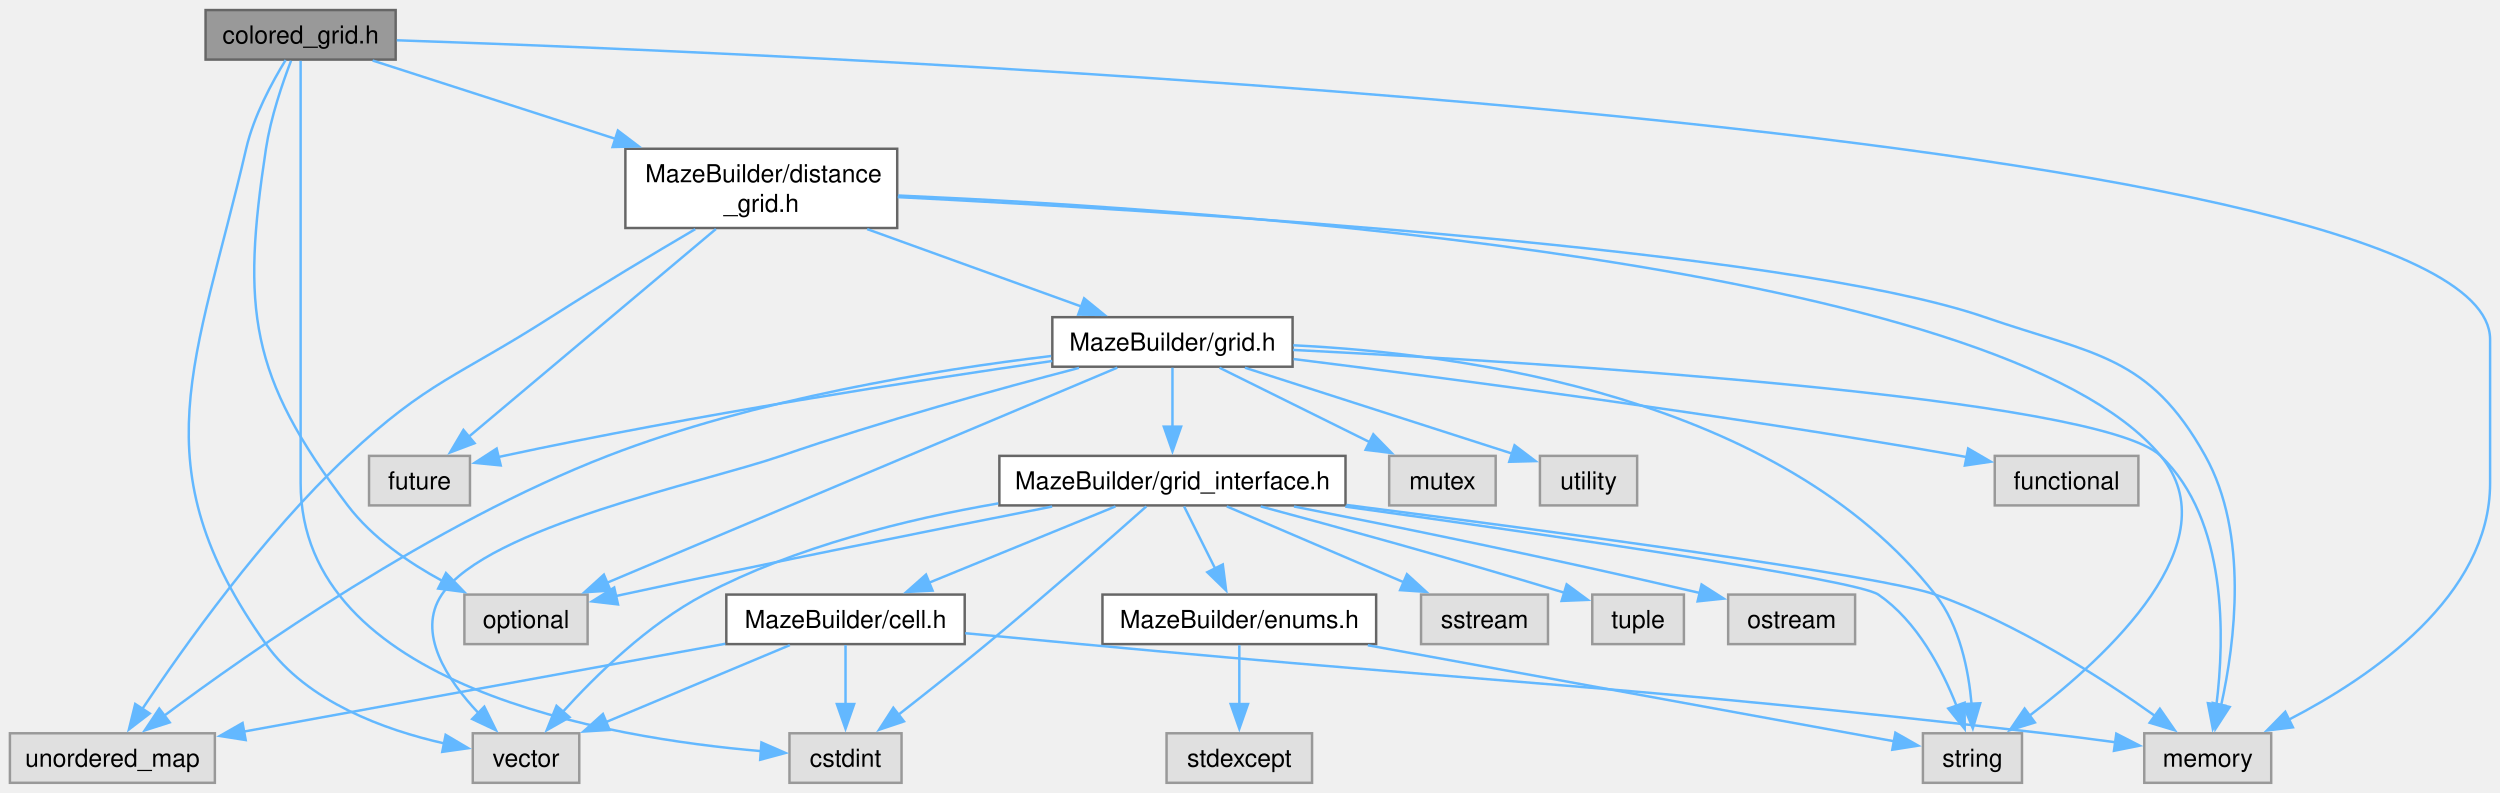
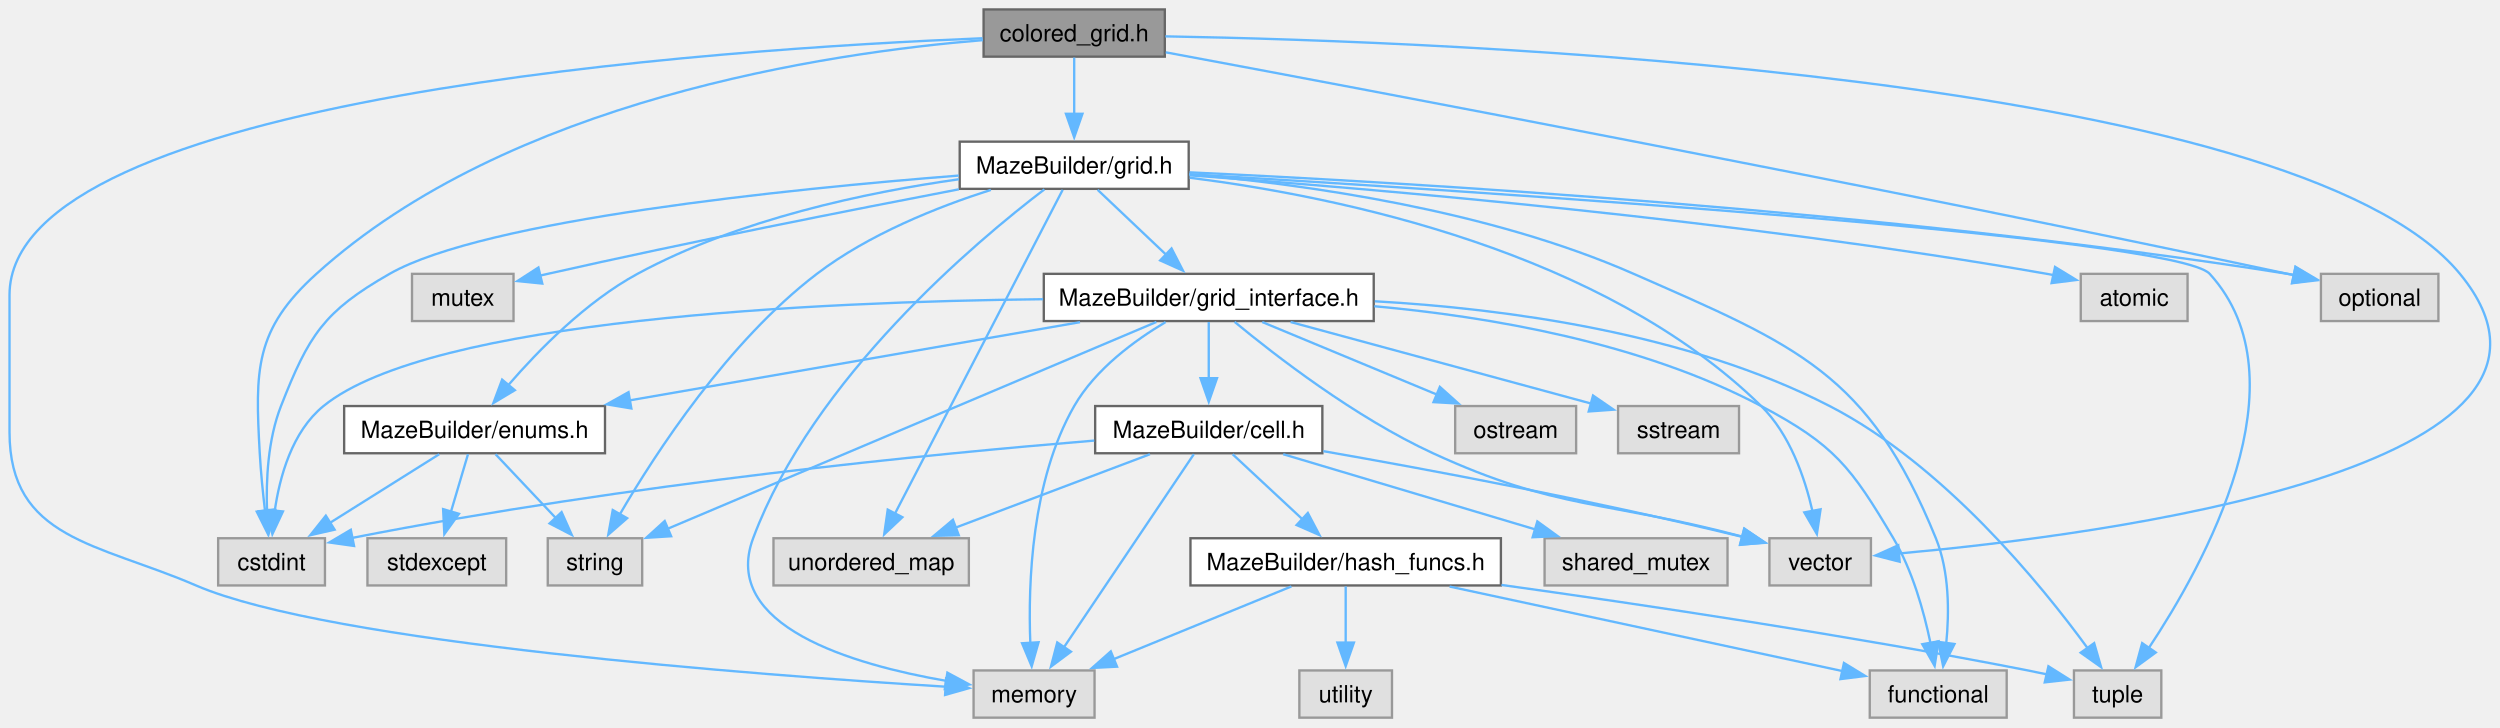
- <svg xmlns="http://www.w3.org/2000/svg" xmlns:xlink="http://www.w3.org/1999/xlink" width="1009pt" height="320pt" viewBox="0.00 0.00 1009.38 320.00">
-   <g id="graph0" class="graph" transform="scale(1 1) rotate(0) translate(4 316)">
+ <svg xmlns="http://www.w3.org/2000/svg" xmlns:xlink="http://www.w3.org/1999/xlink" width="1059pt" height="308pt" viewBox="0.00 0.00 1058.94 308.00">
+   <g id="graph0" class="graph" transform="scale(1 1) rotate(0) translate(4 304)">
    <g id="Node000001" class="node">
      <g id="a_Node000001">
        <a xlink:title=" ">
-           <polygon fill="#999999" stroke="#666666" points="155.75,-312 79,-312 79,-292 155.75,-292 155.75,-312" />
-           <text text-anchor="middle" x="117.38" y="-298.5" font-family="Helvetica,sans-Serif" font-size="10.00">colored_grid.h</text>
+           <polygon fill="#999999" stroke="#666666" points="489.38,-300 412.62,-300 412.62,-280 489.38,-280 489.38,-300" />
+           <text text-anchor="middle" x="451" y="-286.5" font-family="Helvetica,sans-Serif" font-size="10.00">colored_grid.h</text>
        </a>
      </g>
    </g>
    <g id="Node000002" class="node">
      <g id="a_Node000002">
        <a xlink:title=" ">
-           <polygon fill="#e0e0e0" stroke="#999999" points="913,-20 861.75,-20 861.75,0 913,0 913,-20" />
-           <text text-anchor="middle" x="887.38" y="-6.5" font-family="Helvetica,sans-Serif" font-size="10.00">memory</text>
+           <polygon fill="#e0e0e0" stroke="#999999" points="133.62,-76 88.38,-76 88.38,-56 133.62,-56 133.62,-76" />
+           <text text-anchor="middle" x="111" y="-62.5" font-family="Helvetica,sans-Serif" font-size="10.00">cstdint</text>
        </a>
      </g>
    </g>
    <g id="edge1_Node000001_Node000002" class="edge">
      <g id="a_edge1_Node000001_Node000002">
        <a xlink:title=" ">
-           <path fill="none" stroke="#63b8ff" d="M156.21,-299.8C326.83,-294 1001.38,-265.61 1001.38,-179 1001.38,-179 1001.38,-179 1001.38,-121 1001.38,-75.39 953.53,-42.71 919.83,-25.35" />
-           <polygon fill="#63b8ff" stroke="#63b8ff" points="921.77,-22.4 911.26,-21.12 918.68,-28.68 921.77,-22.4" />
+           <path fill="none" stroke="#63b8ff" d="M412.33,-287C346.39,-281.61 211.45,-261.68 130,-188 103.73,-164.24 104.04,-147.37 106,-112 106.45,-103.96 107.34,-95.15 108.24,-87.47" />
+           <polygon fill="#63b8ff" stroke="#63b8ff" points="111.68,-88.15 109.47,-77.78 104.74,-87.26 111.68,-88.15" />
        </a>
      </g>
    </g>
    <g id="Node000003" class="node">
      <g id="a_Node000003">
        <a xlink:title=" ">
-           <polygon fill="#e0e0e0" stroke="#999999" points="360,-20 314.75,-20 314.75,0 360,0 360,-20" />
-           <text text-anchor="middle" x="337.38" y="-6.5" font-family="Helvetica,sans-Serif" font-size="10.00">cstdint</text>
+           <polygon fill="#e0e0e0" stroke="#999999" points="459.62,-20 408.38,-20 408.38,0 459.62,0 459.62,-20" />
+           <text text-anchor="middle" x="434" y="-6.5" font-family="Helvetica,sans-Serif" font-size="10.00">memory</text>
        </a>
      </g>
    </g>
    <g id="edge2_Node000001_Node000003" class="edge">
      <g id="a_edge2_Node000001_Node000003">
        <a xlink:title=" ">
-           <path fill="none" stroke="#63b8ff" d="M117.38,-291.51C117.38,-270.98 117.38,-220.94 117.38,-179 117.38,-179 117.38,-179 117.38,-121 117.38,-38.93 241.37,-18.09 303.18,-12.8" />
-           <polygon fill="#63b8ff" stroke="#63b8ff" points="303.44,-16.29 313.15,-12.05 302.92,-9.31 303.44,-16.29" />
+           <path fill="none" stroke="#63b8ff" d="M412.16,-287.8C302.76,-283.38 0,-263.52 0,-179 0,-179 0,-179 0,-121 0,-75.53 37.25,-74.01 79,-56 135.56,-31.6 317.54,-18 396.67,-13.11" />
+           <polygon fill="#63b8ff" stroke="#63b8ff" points="396.73,-16.61 406.5,-12.51 396.31,-9.62 396.73,-16.61" />
        </a>
      </g>
    </g>
    <g id="Node000004" class="node">
      <g id="a_Node000004">
        <a xlink:title=" ">
-           <polygon fill="#e0e0e0" stroke="#999999" points="229.88,-20 186.88,-20 186.88,0 229.88,0 229.88,-20" />
-           <text text-anchor="middle" x="208.38" y="-6.5" font-family="Helvetica,sans-Serif" font-size="10.00">vector</text>
+           <polygon fill="#e0e0e0" stroke="#999999" points="1028.88,-188 979.12,-188 979.12,-168 1028.88,-168 1028.88,-188" />
+           <text text-anchor="middle" x="1004" y="-174.5" font-family="Helvetica,sans-Serif" font-size="10.00">optional</text>
        </a>
      </g>
    </g>
    <g id="edge3_Node000001_Node000004" class="edge">
      <g id="a_edge3_Node000001_Node000004">
        <a xlink:title=" ">
-           <path fill="none" stroke="#63b8ff" d="M111.33,-291.82C105.93,-283.04 98.43,-269.22 95.38,-256 75.32,-169.33 51.79,-128.47 103.38,-56 119.98,-32.67 151.25,-21.34 175.37,-15.9" />
-           <polygon fill="#63b8ff" stroke="#63b8ff" points="175.93,-19.36 185.05,-13.97 174.56,-12.49 175.93,-19.36" />
+           <path fill="none" stroke="#63b8ff" d="M489.78,-281.83C575.6,-265.86 788.02,-225.8 965,-188 965.98,-187.79 966.98,-187.58 967.98,-187.36" />
+           <polygon fill="#63b8ff" stroke="#63b8ff" points="968.38,-190.85 977.37,-185.26 966.85,-184.02 968.38,-190.85" />
        </a>
      </g>
    </g>
    <g id="Node000005" class="node">
      <g id="a_Node000005">
        <a xlink:title=" ">
-           <polygon fill="#e0e0e0" stroke="#999999" points="233.25,-76 183.5,-76 183.5,-56 233.25,-56 233.25,-76" />
-           <text text-anchor="middle" x="208.38" y="-62.5" font-family="Helvetica,sans-Serif" font-size="10.00">optional</text>
+           <polygon fill="#e0e0e0" stroke="#999999" points="788.5,-76 745.5,-76 745.5,-56 788.5,-56 788.5,-76" />
+           <text text-anchor="middle" x="767" y="-62.5" font-family="Helvetica,sans-Serif" font-size="10.00">vector</text>
        </a>
      </g>
    </g>
    <g id="edge4_Node000001_Node000005" class="edge">
      <g id="a_edge4_Node000001_Node000005">
        <a xlink:title=" ">
-           <path fill="none" stroke="#63b8ff" d="M113.51,-291.54C110.07,-282.57 105.29,-268.62 103.38,-256 93.51,-191.09 96.67,-164.3 136.38,-112 146.25,-99 161.06,-88.82 174.68,-81.46" />
-           <polygon fill="#63b8ff" stroke="#63b8ff" points="176.06,-84.69 183.42,-77.06 172.91,-78.43 176.06,-84.69" />
+           <path fill="none" stroke="#63b8ff" d="M489.62,-288.6C608.98,-286.47 968.15,-272.97 1038,-188 1105.81,-105.51 886.21,-77.28 800.11,-69.52" />
+           <polygon fill="#63b8ff" stroke="#63b8ff" points="800.67,-66.05 790.4,-68.68 800.07,-73.03 800.67,-66.05" />
        </a>
      </g>
    </g>
    <g id="Node000006" class="node">
      <g id="a_Node000006">
-         <a xlink:href="distance__grid_8h.html" target="_top" xlink:title=" ">
-           <polygon fill="white" stroke="#666666" points="358.25,-256 248.5,-256 248.5,-224 358.25,-224 358.25,-256" />
-           <text text-anchor="start" x="256.5" y="-242.5" font-family="Helvetica,sans-Serif" font-size="10.00">MazeBuilder/distance</text>
-           <text text-anchor="middle" x="303.38" y="-230.5" font-family="Helvetica,sans-Serif" font-size="10.00">_grid.h</text>
+         <a xlink:href="grid_8h.html" target="_top" xlink:title=" ">
+           <polygon fill="white" stroke="#666666" points="499.5,-244 402.5,-244 402.5,-224 499.5,-224 499.5,-244" />
+           <text text-anchor="middle" x="451" y="-230.5" font-family="Helvetica,sans-Serif" font-size="10.00">MazeBuilder/grid.h</text>
        </a>
      </g>
    </g>
    <g id="edge5_Node000001_Node000006" class="edge">
      <g id="a_edge5_Node000001_Node000006">
        <a xlink:title=" ">
-           <path fill="none" stroke="#63b8ff" d="M146.44,-291.62C172.6,-283.19 211.84,-270.53 244.54,-259.98" />
-           <polygon fill="#63b8ff" stroke="#63b8ff" points="245.47,-263.36 253.91,-256.96 243.32,-256.69 245.47,-263.36" />
-         </a>
-       </g>
-     </g>
-     <g id="edge7_Node000006_Node000002" class="edge">
-       <g id="a_edge7_Node000006_Node000002">
-         <a xlink:title=" ">
-           <path fill="none" stroke="#63b8ff" d="M358.47,-236.47C469.73,-230.85 717.4,-215.59 797.38,-188 841.55,-172.76 863.61,-172.82 886.38,-132 903.97,-100.45 898.38,-56.69 892.81,-31.36" />
-           <polygon fill="#63b8ff" stroke="#63b8ff" points="896.23,-30.61 890.46,-21.72 889.43,-32.26 896.23,-30.61" />
+           <path fill="none" stroke="#63b8ff" d="M451,-279.59C451,-273.01 451,-263.96 451,-255.73" />
+           <polygon fill="#63b8ff" stroke="#63b8ff" points="454.5,-255.81 451,-245.81 447.5,-255.81 454.5,-255.81" />
+         </a>
+       </g>
+     </g>
+     <g id="edge32_Node000006_Node000002" class="edge">
+       <g id="a_edge32_Node000006_Node000002">
+         <a xlink:title=" ">
+           <path fill="none" stroke="#63b8ff" d="M402.11,-229.63C330.5,-223.99 201.21,-210.95 161,-188 133.02,-172.04 126.78,-161.98 115,-132 109.42,-117.81 108.61,-100.52 109.09,-87.35" />
+           <polygon fill="#63b8ff" stroke="#63b8ff" points="112.56,-87.93 109.74,-77.72 105.58,-87.46 112.56,-87.93" />
+         </a>
+       </g>
+     </g>
+     <g id="edge34_Node000006_Node000003" class="edge">
+       <g id="a_edge34_Node000006_Node000003">
+         <a xlink:title=" ">
+           <path fill="none" stroke="#63b8ff" d="M438.37,-223.78C409.72,-201.97 340.33,-143.92 315,-76 301.15,-38.86 357,-22.46 396.85,-15.58" />
+           <polygon fill="#63b8ff" stroke="#63b8ff" points="397.28,-19.06 406.61,-14.04 396.19,-12.14 397.28,-19.06" />
+         </a>
+       </g>
+     </g>
+     <g id="edge36_Node000006_Node000004" class="edge">
+       <g id="a_edge36_Node000006_Node000004">
+         <a xlink:title=" ">
+           <path fill="none" stroke="#63b8ff" d="M499.82,-231C591.47,-226.73 795.35,-214.87 965,-188 965.99,-187.84 966.99,-187.68 968,-187.5" />
+           <polygon fill="#63b8ff" stroke="#63b8ff" points="968.31,-191.01 977.44,-185.62 966.95,-184.14 968.31,-191.01" />
+         </a>
+       </g>
+     </g>
+     <g id="edge40_Node000006_Node000005" class="edge">
+       <g id="a_edge40_Node000006_Node000005">
+         <a xlink:title=" ">
+           <path fill="none" stroke="#63b8ff" d="M499.89,-228.73C563.71,-220.64 675.15,-197.49 742,-132 754.16,-120.09 760.5,-101.62 763.75,-87.41" />
+           <polygon fill="#63b8ff" stroke="#63b8ff" points="767.16,-88.26 765.6,-77.78 760.28,-86.94 767.16,-88.26" />
        </a>
      </g>
    </g>
    <g id="Node000007" class="node">
      <g id="a_Node000007">
-         <a xlink:title=" ">
-           <polygon fill="#e0e0e0" stroke="#999999" points="185.75,-132 145,-132 145,-112 185.75,-112 185.75,-132" />
-           <text text-anchor="middle" x="165.38" y="-118.5" font-family="Helvetica,sans-Serif" font-size="10.00">future</text>
+         <a xlink:href="enums_8h.html" target="_top" xlink:title="Enumerations for the maze builder program.">
+           <polygon fill="white" stroke="#666666" points="252.25,-132 141.75,-132 141.75,-112 252.25,-112 252.25,-132" />
+           <text text-anchor="middle" x="197" y="-118.5" font-family="Helvetica,sans-Serif" font-size="10.00">MazeBuilder/enums.h</text>
        </a>
      </g>
    </g>
    <g id="edge6_Node000006_Node000007" class="edge">
      <g id="a_edge6_Node000006_Node000007">
        <a xlink:title=" ">
-           <path fill="none" stroke="#63b8ff" d="M285.05,-223.6C259.08,-201.76 211.76,-161.99 185.06,-139.55" />
-           <polygon fill="#63b8ff" stroke="#63b8ff" points="187.61,-137.12 177.71,-133.37 183.11,-142.48 187.61,-137.12" />
+           <path fill="none" stroke="#63b8ff" d="M402.17,-228.07C363.37,-222.57 308.71,-211.17 266,-188 244.17,-176.15 224.09,-155.68 211.29,-140.87" />
+           <polygon fill="#63b8ff" stroke="#63b8ff" points="214.05,-138.71 204.96,-133.27 208.67,-143.19 214.05,-138.71" />
        </a>
      </g>
    </g>
    <g id="Node000008" class="node">
      <g id="a_Node000008">
        <a xlink:title=" ">
-           <polygon fill="#e0e0e0" stroke="#999999" points="812.38,-20 772.38,-20 772.38,0 812.38,0 812.38,-20" />
-           <text text-anchor="middle" x="792.38" y="-6.5" font-family="Helvetica,sans-Serif" font-size="10.00">string</text>
-         </a>
-       </g>
-     </g>
-     <g id="edge8_Node000006_Node000008" class="edge">
-       <g id="a_edge8_Node000006_Node000008">
-         <a xlink:title=" ">
-           <path fill="none" stroke="#63b8ff" d="M358.64,-237.13C487.9,-231.49 803.89,-209.84 868.38,-132 897.06,-97.37 847.03,-51.13 815.37,-27.07" />
-           <polygon fill="#63b8ff" stroke="#63b8ff" points="817.59,-24.36 807.46,-21.25 813.44,-29.99 817.59,-24.36" />
+           <polygon fill="#e0e0e0" stroke="#999999" points="268,-76 228,-76 228,-56 268,-56 268,-76" />
+           <text text-anchor="middle" x="248" y="-62.5" font-family="Helvetica,sans-Serif" font-size="10.00">string</text>
+         </a>
+       </g>
+     </g>
+     <g id="edge37_Node000006_Node000008" class="edge">
+       <g id="a_edge37_Node000006_Node000008">
+         <a xlink:title=" ">
+           <path fill="none" stroke="#63b8ff" d="M415.7,-223.57C393.1,-216.35 363.99,-204.75 342,-188 304.41,-159.37 273.73,-112.22 258.47,-86.03" />
+           <polygon fill="#63b8ff" stroke="#63b8ff" points="261.62,-84.49 253.64,-77.52 255.53,-87.95 261.62,-84.49" />
+         </a>
+       </g>
+     </g>
+     <g id="Node000010" class="node">
+       <g id="a_Node000010">
+         <a xlink:href="grid__interface_8h.html" target="_top" xlink:title=" ">
+           <polygon fill="white" stroke="#666666" points="577.88,-188 438.12,-188 438.12,-168 577.88,-168 577.88,-188" />
+           <text text-anchor="middle" x="508" y="-174.5" font-family="Helvetica,sans-Serif" font-size="10.00">MazeBuilder/grid_interface.h</text>
+         </a>
+       </g>
+     </g>
+     <g id="edge10_Node000006_Node000010" class="edge">
+       <g id="a_edge10_Node000006_Node000010">
+         <a xlink:title=" ">
+           <path fill="none" stroke="#63b8ff" d="M460.93,-223.59C468.94,-216.01 480.42,-205.13 490.03,-196.02" />
+           <polygon fill="#63b8ff" stroke="#63b8ff" points="492.23,-198.76 497.09,-189.34 487.42,-193.68 492.23,-198.76" />
+         </a>
+       </g>
+     </g>
+     <g id="Node000011" class="node">
+       <g id="a_Node000011">
+         <a xlink:title=" ">
+           <polygon fill="#e0e0e0" stroke="#999999" points="846,-20 788,-20 788,0 846,0 846,-20" />
+           <text text-anchor="middle" x="817" y="-6.5" font-family="Helvetica,sans-Serif" font-size="10.00">functional</text>
+         </a>
+       </g>
+     </g>
+     <g id="edge33_Node000006_Node000011" class="edge">
+       <g id="a_edge33_Node000006_Node000011">
+         <a xlink:title=" ">
+           <path fill="none" stroke="#63b8ff" d="M499.65,-230.19C548.94,-225.89 626.47,-215.07 688,-188 757.19,-157.56 787.5,-146.01 816,-76 821.74,-61.9 821.71,-44.61 820.39,-31.41" />
+           <polygon fill="#63b8ff" stroke="#63b8ff" points="823.9,-31.19 819.09,-21.74 816.96,-32.12 823.9,-31.19" />
+         </a>
+       </g>
+     </g>
+     <g id="Node000014" class="node">
+       <g id="a_Node000014">
+         <a xlink:title=" ">
+           <polygon fill="#e0e0e0" stroke="#999999" points="911.5,-20 874.5,-20 874.5,0 911.5,0 911.5,-20" />
+           <text text-anchor="middle" x="893" y="-6.5" font-family="Helvetica,sans-Serif" font-size="10.00">tuple</text>
+         </a>
+       </g>
+     </g>
+     <g id="edge38_Node000006_Node000014" class="edge">
+       <g id="a_edge38_Node000006_Node000014">
+         <a xlink:title=" ">
+           <path fill="none" stroke="#63b8ff" d="M499.81,-230.19C619.25,-223.09 917.56,-203.85 932,-188 973.08,-142.9 929.57,-64.6 906.04,-29.25" />
+           <polygon fill="#63b8ff" stroke="#63b8ff" points="909.16,-27.61 900.61,-21.36 903.39,-31.58 909.16,-27.61" />
+         </a>
+       </g>
+     </g>
+     <g id="Node000017" class="node">
+       <g id="a_Node000017">
+         <a xlink:title=" ">
+           <polygon fill="#e0e0e0" stroke="#999999" points="406.38,-76 323.62,-76 323.62,-56 406.38,-56 406.38,-76" />
+           <text text-anchor="middle" x="365" y="-62.5" font-family="Helvetica,sans-Serif" font-size="10.00">unordered_map</text>
+         </a>
+       </g>
+     </g>
+     <g id="edge39_Node000006_Node000017" class="edge">
+       <g id="a_edge39_Node000006_Node000017">
+         <a xlink:title=" ">
+           <path fill="none" stroke="#63b8ff" d="M446.13,-223.6C432.47,-197.23 393.59,-122.19 375.06,-86.42" />
+           <polygon fill="#63b8ff" stroke="#63b8ff" points="378.22,-84.91 370.51,-77.64 372.01,-88.13 378.22,-84.91" />
+         </a>
+       </g>
+     </g>
+     <g id="Node000020" class="node">
+       <g id="a_Node000020">
+         <a xlink:title=" ">
+           <polygon fill="#e0e0e0" stroke="#999999" points="922.62,-188 877.38,-188 877.38,-168 922.62,-168 922.62,-188" />
+           <text text-anchor="middle" x="900" y="-174.5" font-family="Helvetica,sans-Serif" font-size="10.00">atomic</text>
+         </a>
+       </g>
+     </g>
+     <g id="edge31_Node000006_Node000020" class="edge">
+       <g id="a_edge31_Node000006_Node000020">
+         <a xlink:title=" ">
+           <path fill="none" stroke="#63b8ff" d="M499.81,-229.73C577.23,-224.08 732.78,-210.85 863,-188 864,-187.83 865.01,-187.64 866.03,-187.44" />
+           <polygon fill="#63b8ff" stroke="#63b8ff" points="866.48,-190.92 875.53,-185.4 865.01,-184.08 866.48,-190.92" />
+         </a>
+       </g>
+     </g>
+     <g id="Node000021" class="node">
+       <g id="a_Node000021">
+         <a xlink:title=" ">
+           <polygon fill="#e0e0e0" stroke="#999999" points="213.5,-188 170.5,-188 170.5,-168 213.5,-168 213.5,-188" />
+           <text text-anchor="middle" x="192" y="-174.5" font-family="Helvetica,sans-Serif" font-size="10.00">mutex</text>
+         </a>
+       </g>
+     </g>
+     <g id="edge35_Node000006_Node000021" class="edge">
+       <g id="a_edge35_Node000006_Node000021">
+         <a xlink:title=" ">
+           <path fill="none" stroke="#63b8ff" d="M402.14,-223.81C356.87,-215.13 287.72,-201.48 228,-188 226.84,-187.74 225.65,-187.47 224.46,-187.19" />
+           <polygon fill="#63b8ff" stroke="#63b8ff" points="225.68,-183.88 215.14,-184.94 224.04,-190.69 225.68,-183.88" />
+         </a>
+       </g>
+     </g>
+     <g id="edge7_Node000007_Node000002" class="edge">
+       <g id="a_edge7_Node000007_Node000002">
+         <a xlink:title=" ">
+           <path fill="none" stroke="#63b8ff" d="M182.02,-111.59C169.27,-103.59 150.71,-91.93 135.76,-82.54" />
+           <polygon fill="#63b8ff" stroke="#63b8ff" points="137.71,-79.64 127.38,-77.28 133.99,-85.57 137.71,-79.64" />
+         </a>
+       </g>
+     </g>
+     <g id="edge8_Node000007_Node000008" class="edge">
+       <g id="a_edge8_Node000007_Node000008">
+         <a xlink:title=" ">
+           <path fill="none" stroke="#63b8ff" d="M205.88,-111.59C212.9,-104.16 222.9,-93.58 231.39,-84.58" />
+           <polygon fill="#63b8ff" stroke="#63b8ff" points="233.86,-87.07 238.18,-77.4 228.77,-82.27 233.86,-87.07" />
        </a>
      </g>
    </g>
    <g id="Node000009" class="node">
      <g id="a_Node000009">
        <a xlink:title=" ">
-           <polygon fill="#e0e0e0" stroke="#999999" points="82.75,-20 0,-20 0,0 82.75,0 82.75,-20" />
-           <text text-anchor="middle" x="41.38" y="-6.5" font-family="Helvetica,sans-Serif" font-size="10.00">unordered_map</text>
-         </a>
-       </g>
-     </g>
-     <g id="edge9_Node000006_Node000009" class="edge">
-       <g id="a_edge9_Node000006_Node000009">
-         <a xlink:title=" ">
-           <path fill="none" stroke="#63b8ff" d="M276.71,-223.54C259.84,-213.63 237.65,-200.35 218.38,-188 181.22,-164.19 168.6,-162.15 136.38,-132 102.08,-99.91 70.07,-54.8 53.39,-29.71" />
-           <polygon fill="#63b8ff" stroke="#63b8ff" points="56.45,-28 48.05,-21.54 50.59,-31.83 56.45,-28" />
-         </a>
-       </g>
-     </g>
-     <g id="Node000010" class="node">
-       <g id="a_Node000010">
-         <a xlink:href="grid_8h.html" target="_top" xlink:title=" ">
-           <polygon fill="white" stroke="#666666" points="517.88,-188 420.88,-188 420.88,-168 517.88,-168 517.88,-188" />
-           <text text-anchor="middle" x="469.38" y="-174.5" font-family="Helvetica,sans-Serif" font-size="10.00">MazeBuilder/grid.h</text>
-         </a>
-       </g>
-     </g>
-     <g id="edge10_Node000006_Node000010" class="edge">
-       <g id="a_edge10_Node000006_Node000010">
-         <a xlink:title=" ">
-           <path fill="none" stroke="#63b8ff" d="M346.12,-223.55C372.9,-213.87 407.05,-201.53 432.62,-192.29" />
-           <polygon fill="#63b8ff" stroke="#63b8ff" points="433.71,-195.61 441.92,-188.92 431.33,-189.03 433.71,-195.61" />
-         </a>
-       </g>
-     </g>
-     <g id="edge14_Node000010_Node000002" class="edge">
-       <g id="a_edge14_Node000010_Node000002">
-         <a xlink:title=" ">
-           <path fill="none" stroke="#63b8ff" d="M518.08,-174.77C618.97,-169.7 843.48,-155.83 868.38,-132 895.42,-106.1 894.25,-58.57 890.88,-31.43" />
-           <polygon fill="#63b8ff" stroke="#63b8ff" points="894.37,-31.11 889.44,-21.73 887.45,-32.14 894.37,-31.11" />
-         </a>
-       </g>
-     </g>
-     <g id="edge18_Node000010_Node000004" class="edge">
-       <g id="a_edge18_Node000010_Node000004">
-         <a xlink:title=" ">
-           <path fill="none" stroke="#63b8ff" d="M431.66,-167.52C399.42,-159.11 351.95,-146.02 311.38,-132 280.29,-121.26 192.71,-103.3 174.38,-76 164.01,-60.56 176.53,-41.59 189.2,-28.14" />
-           <polygon fill="#63b8ff" stroke="#63b8ff" points="191.54,-30.74 196.23,-21.24 186.64,-25.75 191.54,-30.74" />
-         </a>
-       </g>
-     </g>
-     <g id="edge15_Node000010_Node000005" class="edge">
-       <g id="a_edge15_Node000010_Node000005">
-         <a xlink:title=" ">
-           <path fill="none" stroke="#63b8ff" d="M447.12,-167.62C400.99,-148.18 294.75,-103.4 240.92,-80.71" />
-           <polygon fill="#63b8ff" stroke="#63b8ff" points="242.54,-77.6 231.97,-76.94 239.82,-84.05 242.54,-77.6" />
-         </a>
-       </g>
-     </g>
-     <g id="edge12_Node000010_Node000007" class="edge">
-       <g id="a_edge12_Node000010_Node000007">
-         <a xlink:title=" ">
-           <path fill="none" stroke="#63b8ff" d="M420.83,-170.31C366.58,-162.51 276.26,-148.55 199.38,-132 198.7,-131.86 198.03,-131.71 197.34,-131.55" />
-           <polygon fill="#63b8ff" stroke="#63b8ff" points="198.17,-128.15 187.63,-129.19 196.52,-134.95 198.17,-128.15" />
+           <polygon fill="#e0e0e0" stroke="#999999" points="210.38,-76 151.62,-76 151.62,-56 210.38,-56 210.38,-76" />
+           <text text-anchor="middle" x="181" y="-62.5" font-family="Helvetica,sans-Serif" font-size="10.00">stdexcept</text>
+         </a>
+       </g>
+     </g>
+     <g id="edge9_Node000007_Node000009" class="edge">
+       <g id="a_edge9_Node000007_Node000009">
+         <a xlink:title=" ">
+           <path fill="none" stroke="#63b8ff" d="M194.21,-111.59C192.22,-104.86 189.45,-95.53 186.97,-87.15" />
+           <polygon fill="#63b8ff" stroke="#63b8ff" points="190.38,-86.34 184.19,-77.75 183.67,-88.33 190.38,-86.34" />
+         </a>
+       </g>
+     </g>
+     <g id="edge11_Node000010_Node000002" class="edge">
+       <g id="a_edge11_Node000010_Node000002">
+         <a xlink:title=" ">
+           <path fill="none" stroke="#63b8ff" d="M437.8,-177.26C342.37,-176.19 178.37,-168.83 133,-132 119.7,-121.21 114.4,-102.04 112.31,-87.31" />
+           <polygon fill="#63b8ff" stroke="#63b8ff" points="115.83,-87.36 111.35,-77.76 108.87,-88.06 115.83,-87.36" />
+         </a>
+       </g>
+     </g>
+     <g id="edge13_Node000010_Node000003" class="edge">
+       <g id="a_edge13_Node000010_Node000003">
+         <a xlink:title=" ">
+           <path fill="none" stroke="#63b8ff" d="M489.73,-167.58C476.71,-159.85 459.97,-147.64 451,-132 432.93,-100.51 431.42,-57.04 432.41,-31.68" />
+           <polygon fill="#63b8ff" stroke="#63b8ff" points="435.9,-31.93 432.99,-21.75 428.91,-31.52 435.9,-31.93" />
+         </a>
+       </g>
+     </g>
+     <g id="edge18_Node000010_Node000005" class="edge">
+       <g id="a_edge18_Node000010_Node000005">
+         <a xlink:title=" ">
+           <path fill="none" stroke="#63b8ff" d="M518.94,-167.66C535.88,-153.64 569.96,-127.2 603,-112 655.85,-87.68 675.45,-92.21 734.07,-76.68" />
+           <polygon fill="#63b8ff" stroke="#63b8ff" points="734.89,-80.09 743.61,-74.06 733.04,-73.34 734.89,-80.09" />
+         </a>
+       </g>
+     </g>
+     <g id="edge19_Node000010_Node000007" class="edge">
+       <g id="a_edge19_Node000010_Node000007">
+         <a xlink:title=" ">
+           <path fill="none" stroke="#63b8ff" d="M453.47,-167.53C400.23,-158.29 319.17,-144.21 262.47,-134.37" />
+           <polygon fill="#63b8ff" stroke="#63b8ff" points="263.41,-130.98 252.96,-132.72 262.21,-137.88 263.41,-130.98" />
        </a>
      </g>
    </g>
    <g id="edge16_Node000010_Node000008" class="edge">
      <g id="a_edge16_Node000010_Node000008">
        <a xlink:title=" ">
-           <path fill="none" stroke="#63b8ff" d="M518.16,-176.65C587.98,-173.25 714.86,-155.7 777.38,-76 787.23,-63.44 790.82,-45.57 792.03,-31.74" />
-           <polygon fill="#63b8ff" stroke="#63b8ff" points="795.52,-32.12 792.52,-21.96 788.53,-31.77 795.52,-32.12" />
-         </a>
-       </g>
-     </g>
-     <g id="edge19_Node000010_Node000009" class="edge">
-       <g id="a_edge19_Node000010_Node000009">
-         <a xlink:title=" ">
-           <path fill="none" stroke="#63b8ff" d="M420.41,-172.33C373.28,-166.69 300.63,-154.95 241.38,-132 170.81,-104.67 96.93,-52.96 62.01,-26.88" />
-           <polygon fill="#63b8ff" stroke="#63b8ff" points="64.52,-24.39 54.43,-21.16 60.3,-29.98 64.52,-24.39" />
-         </a>
-       </g>
-     </g>
-     <g id="Node000011" class="node">
-       <g id="a_Node000011">
-         <a xlink:title=" ">
-           <polygon fill="#e0e0e0" stroke="#999999" points="859.38,-132 801.38,-132 801.38,-112 859.38,-112 859.38,-132" />
-           <text text-anchor="middle" x="830.38" y="-118.5" font-family="Helvetica,sans-Serif" font-size="10.00">functional</text>
-         </a>
-       </g>
-     </g>
-     <g id="edge11_Node000010_Node000011" class="edge">
-       <g id="a_edge11_Node000010_Node000011">
-         <a xlink:title=" ">
-           <path fill="none" stroke="#63b8ff" d="M518.29,-171.09C580.86,-163.3 692.5,-148.62 787.38,-132 788.36,-131.83 789.36,-131.65 790.37,-131.46" />
-           <polygon fill="#63b8ff" stroke="#63b8ff" points="790.64,-134.98 799.79,-129.65 789.31,-128.1 790.64,-134.98" />
+           <path fill="none" stroke="#63b8ff" d="M485.83,-167.62C439.4,-147.98 331.84,-102.47 278.76,-80.01" />
+           <polygon fill="#63b8ff" stroke="#63b8ff" points="280.27,-76.85 269.7,-76.18 277.54,-83.3 280.27,-76.85" />
+         </a>
+       </g>
+     </g>
+     <g id="edge12_Node000010_Node000011" class="edge">
+       <g id="a_edge12_Node000010_Node000011">
+         <a xlink:title=" ">
+           <path fill="none" stroke="#63b8ff" d="M578.12,-174.28C626.58,-169.9 691.2,-158.95 742,-132 773.09,-115.51 780.06,-106.28 798,-76 806.08,-62.36 810.92,-45.04 813.69,-31.72" />
+           <polygon fill="#63b8ff" stroke="#63b8ff" points="817.13,-32.37 815.48,-21.9 810.25,-31.11 817.13,-32.37" />
        </a>
      </g>
    </g>
    <g id="Node000012" class="node">
      <g id="a_Node000012">
        <a xlink:title=" ">
-           <polygon fill="#e0e0e0" stroke="#999999" points="599.88,-132 556.88,-132 556.88,-112 599.88,-112 599.88,-132" />
-           <text text-anchor="middle" x="578.38" y="-118.5" font-family="Helvetica,sans-Serif" font-size="10.00">mutex</text>
-         </a>
-       </g>
-     </g>
-     <g id="edge13_Node000010_Node000012" class="edge">
-       <g id="a_edge13_Node000010_Node000012">
-         <a xlink:title=" ">
-           <path fill="none" stroke="#63b8ff" d="M488.36,-167.59C505.14,-159.28 529.87,-147.03 549.16,-137.47" />
-           <polygon fill="#63b8ff" stroke="#63b8ff" points="550.48,-140.73 557.88,-133.15 547.37,-134.45 550.48,-140.73" />
+           <polygon fill="#e0e0e0" stroke="#999999" points="663.62,-132 612.38,-132 612.38,-112 663.62,-112 663.62,-132" />
+           <text text-anchor="middle" x="638" y="-118.5" font-family="Helvetica,sans-Serif" font-size="10.00">ostream</text>
+         </a>
+       </g>
+     </g>
+     <g id="edge14_Node000010_Node000012" class="edge">
+       <g id="a_edge14_Node000010_Node000012">
+         <a xlink:title=" ">
+           <path fill="none" stroke="#63b8ff" d="M530.64,-167.59C551.12,-159.09 581.52,-146.46 604.75,-136.81" />
+           <polygon fill="#63b8ff" stroke="#63b8ff" points="605.89,-140.13 613.78,-133.06 603.2,-133.66 605.89,-140.13" />
        </a>
      </g>
    </g>
    <g id="Node000013" class="node">
      <g id="a_Node000013">
        <a xlink:title=" ">
-           <polygon fill="#e0e0e0" stroke="#999999" points="657,-132 617.75,-132 617.75,-112 657,-112 657,-132" />
-           <text text-anchor="middle" x="637.38" y="-118.5" font-family="Helvetica,sans-Serif" font-size="10.00">utility</text>
-         </a>
-       </g>
-     </g>
-     <g id="edge17_Node000010_Node000013" class="edge">
-       <g id="a_edge17_Node000010_Node000013">
-         <a xlink:title=" ">
-           <path fill="none" stroke="#63b8ff" d="M498.64,-167.59C528.81,-157.89 575.68,-142.83 606.46,-132.94" />
-           <polygon fill="#63b8ff" stroke="#63b8ff" points="607.5,-136.28 615.95,-129.89 605.36,-129.61 607.5,-136.28" />
-         </a>
-       </g>
-     </g>
-     <g id="Node000014" class="node">
-       <g id="a_Node000014">
-         <a xlink:href="grid__interface_8h.html" target="_top" xlink:title=" ">
-           <polygon fill="white" stroke="#666666" points="539.25,-132 399.5,-132 399.5,-112 539.25,-112 539.25,-132" />
-           <text text-anchor="middle" x="469.38" y="-118.5" font-family="Helvetica,sans-Serif" font-size="10.00">MazeBuilder/grid_interface.h</text>
-         </a>
-       </g>
-     </g>
-     <g id="edge20_Node000010_Node000014" class="edge">
-       <g id="a_edge20_Node000010_Node000014">
-         <a xlink:title=" ">
-           <path fill="none" stroke="#63b8ff" d="M469.38,-167.59C469.38,-161.01 469.38,-151.96 469.38,-143.73" />
-           <polygon fill="#63b8ff" stroke="#63b8ff" points="472.88,-143.81 469.38,-133.81 465.88,-143.81 472.88,-143.81" />
-         </a>
-       </g>
-     </g>
-     <g id="edge25_Node000014_Node000002" class="edge">
-       <g id="a_edge25_Node000014_Node000002">
-         <a xlink:title=" ">
-           <path fill="none" stroke="#63b8ff" d="M539.65,-112.19C623.58,-101.44 755.43,-83.75 777.38,-76 810.6,-64.27 844.94,-42.07 866.23,-26.91" />
-           <polygon fill="#63b8ff" stroke="#63b8ff" points="868.05,-29.91 874.08,-21.2 863.93,-24.25 868.05,-29.91" />
-         </a>
-       </g>
-     </g>
-     <g id="edge26_Node000014_Node000003" class="edge">
-       <g id="a_edge26_Node000014_Node000003">
-         <a xlink:title=" ">
-           <path fill="none" stroke="#63b8ff" d="M458.83,-111.59C444.43,-98.8 417.74,-75.33 394.38,-56 382.77,-46.4 369.59,-35.96 358.83,-27.56" />
-           <polygon fill="#63b8ff" stroke="#63b8ff" points="360.97,-24.8 350.93,-21.42 356.68,-30.32 360.97,-24.8" />
-         </a>
-       </g>
-     </g>
-     <g id="edge21_Node000014_Node000004" class="edge">
-       <g id="a_edge21_Node000014_Node000004">
-         <a xlink:title=" ">
-           <path fill="none" stroke="#63b8ff" d="M399.08,-112.82C362.16,-106.45 317.1,-95.31 280.38,-76 257.66,-64.06 236.48,-43.3 223.05,-28.46" />
-           <polygon fill="#63b8ff" stroke="#63b8ff" points="225.96,-26.47 216.75,-21.25 220.7,-31.08 225.96,-26.47" />
-         </a>
-       </g>
-     </g>
-     <g id="edge27_Node000014_Node000005" class="edge">
-       <g id="a_edge27_Node000014_Node000005">
-         <a xlink:title=" ">
-           <path fill="none" stroke="#63b8ff" d="M420.79,-111.54C375.76,-102.68 306.95,-88.91 247.38,-76 246.39,-75.79 245.4,-75.57 244.4,-75.35" />
-           <polygon fill="#63b8ff" stroke="#63b8ff" points="245.53,-72.02 235,-73.24 243.99,-78.85 245.53,-72.02" />
-         </a>
-       </g>
-     </g>
-     <g id="edge22_Node000014_Node000008" class="edge">
-       <g id="a_edge22_Node000014_Node000008">
-         <a xlink:title=" ">
-           <path fill="none" stroke="#63b8ff" d="M539.13,-111.51C620.61,-100.19 745.51,-82.06 754.38,-76 770.05,-65.3 780.17,-45.83 785.99,-30.98" />
-           <polygon fill="#63b8ff" stroke="#63b8ff" points="789.22,-32.34 789.26,-21.74 782.62,-30 789.22,-32.34" />
+           <polygon fill="#e0e0e0" stroke="#999999" points="732.62,-132 681.38,-132 681.38,-112 732.62,-112 732.62,-132" />
+           <text text-anchor="middle" x="707" y="-118.5" font-family="Helvetica,sans-Serif" font-size="10.00">sstream</text>
+         </a>
+       </g>
+     </g>
+     <g id="edge15_Node000010_Node000013" class="edge">
+       <g id="a_edge15_Node000010_Node000013">
+         <a xlink:title=" ">
+           <path fill="none" stroke="#63b8ff" d="M542.66,-167.59C578.39,-157.9 633.86,-142.85 670.31,-132.96" />
+           <polygon fill="#63b8ff" stroke="#63b8ff" points="670.78,-136.46 679.51,-130.46 668.94,-129.7 670.78,-136.46" />
+         </a>
+       </g>
+     </g>
+     <g id="edge17_Node000010_Node000014" class="edge">
+       <g id="a_edge17_Node000010_Node000014">
+         <a xlink:title=" ">
+           <path fill="none" stroke="#63b8ff" d="M578.35,-176.38C633.52,-173.27 710.76,-163.01 771,-132 819.21,-107.18 860.47,-56.6 880.34,-29.36" />
+           <polygon fill="#63b8ff" stroke="#63b8ff" points="883.06,-31.57 886,-21.39 877.35,-27.52 883.06,-31.57" />
        </a>
      </g>
    </g>
    <g id="Node000015" class="node">
      <g id="a_Node000015">
-         <a xlink:title=" ">
-           <polygon fill="#e0e0e0" stroke="#999999" points="745,-76 693.75,-76 693.75,-56 745,-56 745,-76" />
-           <text text-anchor="middle" x="719.38" y="-62.5" font-family="Helvetica,sans-Serif" font-size="10.00">ostream</text>
-         </a>
-       </g>
-     </g>
-     <g id="edge23_Node000014_Node000015" class="edge">
-       <g id="a_edge23_Node000014_Node000015">
-         <a xlink:title=" ">
-           <path fill="none" stroke="#63b8ff" d="M518.44,-111.55C559.84,-103.41 620.93,-90.99 682.36,-76.63" />
-           <polygon fill="#63b8ff" stroke="#63b8ff" points="683.02,-80.07 691.95,-74.37 681.41,-73.26 683.02,-80.07" />
+         <a xlink:href="cell_8h.html" target="_top" xlink:title=" ">
+           <polygon fill="white" stroke="#666666" points="556.12,-132 459.88,-132 459.88,-112 556.12,-112 556.12,-132" />
+           <text text-anchor="middle" x="508" y="-118.5" font-family="Helvetica,sans-Serif" font-size="10.00">MazeBuilder/cell.h</text>
+         </a>
+       </g>
+     </g>
+     <g id="edge20_Node000010_Node000015" class="edge">
+       <g id="a_edge20_Node000010_Node000015">
+         <a xlink:title=" ">
+           <path fill="none" stroke="#63b8ff" d="M508,-167.59C508,-161.01 508,-151.96 508,-143.73" />
+           <polygon fill="#63b8ff" stroke="#63b8ff" points="511.5,-143.81 508,-133.81 504.5,-143.81 511.5,-143.81" />
+         </a>
+       </g>
+     </g>
+     <g id="edge21_Node000015_Node000002" class="edge">
+       <g id="a_edge21_Node000015_Node000002">
+         <a xlink:title=" ">
+           <path fill="none" stroke="#63b8ff" d="M459.5,-117.37C391.35,-111.76 263.26,-99.34 145.01,-76.12" />
+           <polygon fill="#63b8ff" stroke="#63b8ff" points="145.95,-72.73 135.45,-74.21 144.58,-79.6 145.95,-72.73" />
+         </a>
+       </g>
+     </g>
+     <g id="edge22_Node000015_Node000003" class="edge">
+       <g id="a_edge22_Node000015_Node000003">
+         <a xlink:title=" ">
+           <path fill="none" stroke="#63b8ff" d="M501.69,-111.62C489.51,-93.52 462.56,-53.45 446.58,-29.7" />
+           <polygon fill="#63b8ff" stroke="#63b8ff" points="449.62,-27.95 441.14,-21.61 443.82,-31.86 449.62,-27.95" />
+         </a>
+       </g>
+     </g>
+     <g id="edge25_Node000015_Node000005" class="edge">
+       <g id="a_edge25_Node000015_Node000005">
+         <a xlink:title=" ">
+           <path fill="none" stroke="#63b8ff" d="M556.55,-112.88C600.66,-105.18 667.72,-92.7 734.05,-76.56" />
+           <polygon fill="#63b8ff" stroke="#63b8ff" points="734.77,-79.99 743.64,-74.2 733.1,-73.19 734.77,-79.99" />
        </a>
      </g>
    </g>
    <g id="Node000016" class="node">
      <g id="a_Node000016">
        <a xlink:title=" ">
-           <polygon fill="#e0e0e0" stroke="#999999" points="621,-76 569.75,-76 569.75,-56 621,-56 621,-76" />
-           <text text-anchor="middle" x="595.38" y="-62.5" font-family="Helvetica,sans-Serif" font-size="10.00">sstream</text>
-         </a>
-       </g>
-     </g>
-     <g id="edge24_Node000014_Node000016" class="edge">
-       <g id="a_edge24_Node000014_Node000016">
-         <a xlink:title=" ">
-           <path fill="none" stroke="#63b8ff" d="M491.32,-111.59C511.08,-103.13 540.37,-90.58 562.84,-80.94" />
-           <polygon fill="#63b8ff" stroke="#63b8ff" points="564.05,-84.23 571.87,-77.08 561.29,-77.8 564.05,-84.23" />
-         </a>
-       </g>
-     </g>
-     <g id="Node000017" class="node">
-       <g id="a_Node000017">
-         <a xlink:title=" ">
-           <polygon fill="#e0e0e0" stroke="#999999" points="675.88,-76 638.88,-76 638.88,-56 675.88,-56 675.88,-76" />
-           <text text-anchor="middle" x="657.38" y="-62.5" font-family="Helvetica,sans-Serif" font-size="10.00">tuple</text>
-         </a>
-       </g>
-     </g>
-     <g id="edge28_Node000014_Node000017" class="edge">
-       <g id="a_edge28_Node000014_Node000017">
-         <a xlink:title=" ">
-           <path fill="none" stroke="#63b8ff" d="M505.01,-111.58C535.43,-103.42 580.59,-91.03 627.79,-76.7" />
-           <polygon fill="#63b8ff" stroke="#63b8ff" points="628.54,-80.13 637.08,-73.86 626.5,-73.43 628.54,-80.13" />
+           <polygon fill="#e0e0e0" stroke="#999999" points="727.75,-76 650.25,-76 650.25,-56 727.75,-56 727.75,-76" />
+           <text text-anchor="middle" x="689" y="-62.5" font-family="Helvetica,sans-Serif" font-size="10.00">shared_mutex</text>
+         </a>
+       </g>
+     </g>
+     <g id="edge23_Node000015_Node000016" class="edge">
+       <g id="a_edge23_Node000015_Node000016">
+         <a xlink:title=" ">
+           <path fill="none" stroke="#63b8ff" d="M539.53,-111.59C569.19,-102.74 613.83,-89.43 646.61,-79.65" />
+           <polygon fill="#63b8ff" stroke="#63b8ff" points="647.19,-83.13 655.78,-76.91 645.19,-76.42 647.19,-83.13" />
+         </a>
+       </g>
+     </g>
+     <g id="edge24_Node000015_Node000017" class="edge">
+       <g id="a_edge24_Node000015_Node000017">
+         <a xlink:title=" ">
+           <path fill="none" stroke="#63b8ff" d="M483.09,-111.59C460.27,-102.97 426.22,-90.12 400.54,-80.42" />
+           <polygon fill="#63b8ff" stroke="#63b8ff" points="402.11,-77.27 391.52,-77.01 399.64,-83.82 402.11,-77.27" />
        </a>
      </g>
    </g>
    <g id="Node000018" class="node">
      <g id="a_Node000018">
-         <a xlink:href="enums_8h.html" target="_top" xlink:title="Enumerations for the maze builder program.">
-           <polygon fill="white" stroke="#666666" points="551.62,-76 441.12,-76 441.12,-56 551.62,-56 551.62,-76" />
-           <text text-anchor="middle" x="496.38" y="-62.5" font-family="Helvetica,sans-Serif" font-size="10.00">MazeBuilder/enums.h</text>
-         </a>
-       </g>
-     </g>
-     <g id="edge29_Node000014_Node000018" class="edge">
-       <g id="a_edge29_Node000014_Node000018">
-         <a xlink:title=" ">
-           <path fill="none" stroke="#63b8ff" d="M474.08,-111.59C477.52,-104.7 482.32,-95.1 486.59,-86.57" />
-           <polygon fill="#63b8ff" stroke="#63b8ff" points="489.71,-88.16 491.05,-77.65 483.45,-85.03 489.71,-88.16" />
-         </a>
-       </g>
-     </g>
-     <g id="Node000020" class="node">
-       <g id="a_Node000020">
-         <a xlink:href="cell_8h.html" target="_top" xlink:title=" ">
-           <polygon fill="white" stroke="#666666" points="385.5,-76 289.25,-76 289.25,-56 385.5,-56 385.5,-76" />
-           <text text-anchor="middle" x="337.38" y="-62.5" font-family="Helvetica,sans-Serif" font-size="10.00">MazeBuilder/cell.h</text>
-         </a>
-       </g>
-     </g>
-     <g id="edge32_Node000014_Node000020" class="edge">
-       <g id="a_edge32_Node000014_Node000020">
-         <a xlink:title=" ">
-           <path fill="none" stroke="#63b8ff" d="M446.38,-111.59C425.59,-103.09 394.72,-90.46 371.14,-80.81" />
-           <polygon fill="#63b8ff" stroke="#63b8ff" points="372.53,-77.6 361.95,-77.05 369.88,-84.08 372.53,-77.6" />
-         </a>
-       </g>
-     </g>
-     <g id="edge30_Node000018_Node000008" class="edge">
-       <g id="a_edge30_Node000018_Node000008">
-         <a xlink:title=" ">
-           <path fill="none" stroke="#63b8ff" d="M548.27,-55.53C609.67,-44.33 709.95,-26.04 760.75,-16.77" />
-           <polygon fill="#63b8ff" stroke="#63b8ff" points="761.27,-20.23 770.48,-15 760.01,-13.35 761.27,-20.23" />
+         <a xlink:href="hash__funcs_8h.html" target="_top" xlink:title=" ">
+           <polygon fill="white" stroke="#666666" points="631.75,-76 500.25,-76 500.25,-56 631.75,-56 631.75,-76" />
+           <text text-anchor="middle" x="566" y="-62.5" font-family="Helvetica,sans-Serif" font-size="10.00">MazeBuilder/hash_funcs.h</text>
+         </a>
+       </g>
+     </g>
+     <g id="edge26_Node000015_Node000018" class="edge">
+       <g id="a_edge26_Node000015_Node000018">
+         <a xlink:title=" ">
+           <path fill="none" stroke="#63b8ff" d="M518.1,-111.59C526.25,-104.01 537.93,-93.13 547.72,-84.02" />
+           <polygon fill="#63b8ff" stroke="#63b8ff" points="549.97,-86.71 554.91,-77.33 545.2,-81.58 549.97,-86.71" />
+         </a>
+       </g>
+     </g>
+     <g id="edge28_Node000018_Node000003" class="edge">
+       <g id="a_edge28_Node000018_Node000003">
+         <a xlink:title=" ">
+           <path fill="none" stroke="#63b8ff" d="M543.01,-55.59C522.22,-47.09 491.35,-34.46 467.76,-24.81" />
+           <polygon fill="#63b8ff" stroke="#63b8ff" points="469.15,-21.6 458.57,-21.05 466.5,-28.08 469.15,-21.6" />
+         </a>
+       </g>
+     </g>
+     <g id="edge27_Node000018_Node000011" class="edge">
+       <g id="a_edge27_Node000018_Node000011">
+         <a xlink:title=" ">
+           <path fill="none" stroke="#63b8ff" d="M610.01,-55.53C656.96,-45.43 730.72,-29.56 776.34,-19.75" />
+           <polygon fill="#63b8ff" stroke="#63b8ff" points="777.06,-23.17 786.1,-17.65 775.59,-16.33 777.06,-23.17" />
+         </a>
+       </g>
+     </g>
+     <g id="edge29_Node000018_Node000014" class="edge">
+       <g id="a_edge29_Node000018_Node000014">
+         <a xlink:title=" ">
+           <path fill="none" stroke="#63b8ff" d="M631.97,-56.22C690.71,-48.05 778.88,-34.92 855,-20 857.64,-19.48 860.37,-18.91 863.11,-18.31" />
+           <polygon fill="#63b8ff" stroke="#63b8ff" points="863.68,-21.77 872.65,-16.12 862.12,-14.95 863.68,-21.77" />
        </a>
      </g>
    </g>
    <g id="Node000019" class="node">
      <g id="a_Node000019">
        <a xlink:title=" ">
-           <polygon fill="#e0e0e0" stroke="#999999" points="525.75,-20 467,-20 467,0 525.75,0 525.75,-20" />
-           <text text-anchor="middle" x="496.38" y="-6.5" font-family="Helvetica,sans-Serif" font-size="10.00">stdexcept</text>
-         </a>
-       </g>
-     </g>
-     <g id="edge31_Node000018_Node000019" class="edge">
-       <g id="a_edge31_Node000018_Node000019">
-         <a xlink:title=" ">
-           <path fill="none" stroke="#63b8ff" d="M496.38,-55.59C496.38,-49.01 496.38,-39.96 496.38,-31.73" />
-           <polygon fill="#63b8ff" stroke="#63b8ff" points="499.88,-31.81 496.38,-21.81 492.88,-31.81 499.88,-31.81" />
-         </a>
-       </g>
-     </g>
-     <g id="edge33_Node000020_Node000002" class="edge">
-       <g id="a_edge33_Node000020_Node000002">
-         <a xlink:title=" ">
-           <path fill="none" stroke="#63b8ff" d="M385.7,-60.4C400.66,-58.98 417.2,-57.42 432.38,-56 605.25,-39.81 648.87,-39.73 821.38,-20 830.67,-18.94 840.67,-17.65 850.01,-16.38" />
-           <polygon fill="#63b8ff" stroke="#63b8ff" points="850.46,-19.85 859.89,-15.01 849.51,-12.92 850.46,-19.85" />
-         </a>
-       </g>
-     </g>
-     <g id="edge36_Node000020_Node000003" class="edge">
-       <g id="a_edge36_Node000020_Node000003">
-         <a xlink:title=" ">
-           <path fill="none" stroke="#63b8ff" d="M337.38,-55.59C337.38,-49.01 337.38,-39.96 337.38,-31.73" />
-           <polygon fill="#63b8ff" stroke="#63b8ff" points="340.88,-31.81 337.38,-21.81 333.88,-31.81 340.88,-31.81" />
-         </a>
-       </g>
-     </g>
-     <g id="edge34_Node000020_Node000004" class="edge">
-       <g id="a_edge34_Node000020_Node000004">
-         <a xlink:title=" ">
-           <path fill="none" stroke="#63b8ff" d="M314.9,-55.59C294.34,-46.99 263.68,-34.15 240.52,-24.46" />
-           <polygon fill="#63b8ff" stroke="#63b8ff" points="242.13,-21.34 231.55,-20.7 239.43,-27.79 242.13,-21.34" />
-         </a>
-       </g>
-     </g>
-     <g id="edge35_Node000020_Node000009" class="edge">
-       <g id="a_edge35_Node000020_Node000009">
-         <a xlink:title=" ">
-           <path fill="none" stroke="#63b8ff" d="M288.83,-56.14C235.39,-46.39 149.75,-30.77 94.54,-20.7" />
-           <polygon fill="#63b8ff" stroke="#63b8ff" points="95.2,-17.26 84.73,-18.91 93.94,-24.15 95.2,-17.26" />
+           <polygon fill="#e0e0e0" stroke="#999999" points="585.62,-20 546.38,-20 546.38,0 585.62,0 585.62,-20" />
+           <text text-anchor="middle" x="566" y="-6.5" font-family="Helvetica,sans-Serif" font-size="10.00">utility</text>
+         </a>
+       </g>
+     </g>
+     <g id="edge30_Node000018_Node000019" class="edge">
+       <g id="a_edge30_Node000018_Node000019">
+         <a xlink:title=" ">
+           <path fill="none" stroke="#63b8ff" d="M566,-55.59C566,-49.01 566,-39.96 566,-31.73" />
+           <polygon fill="#63b8ff" stroke="#63b8ff" points="569.5,-31.81 566,-21.81 562.5,-31.81 569.5,-31.81" />
        </a>
      </g>
    </g>
  </g>
</svg>
